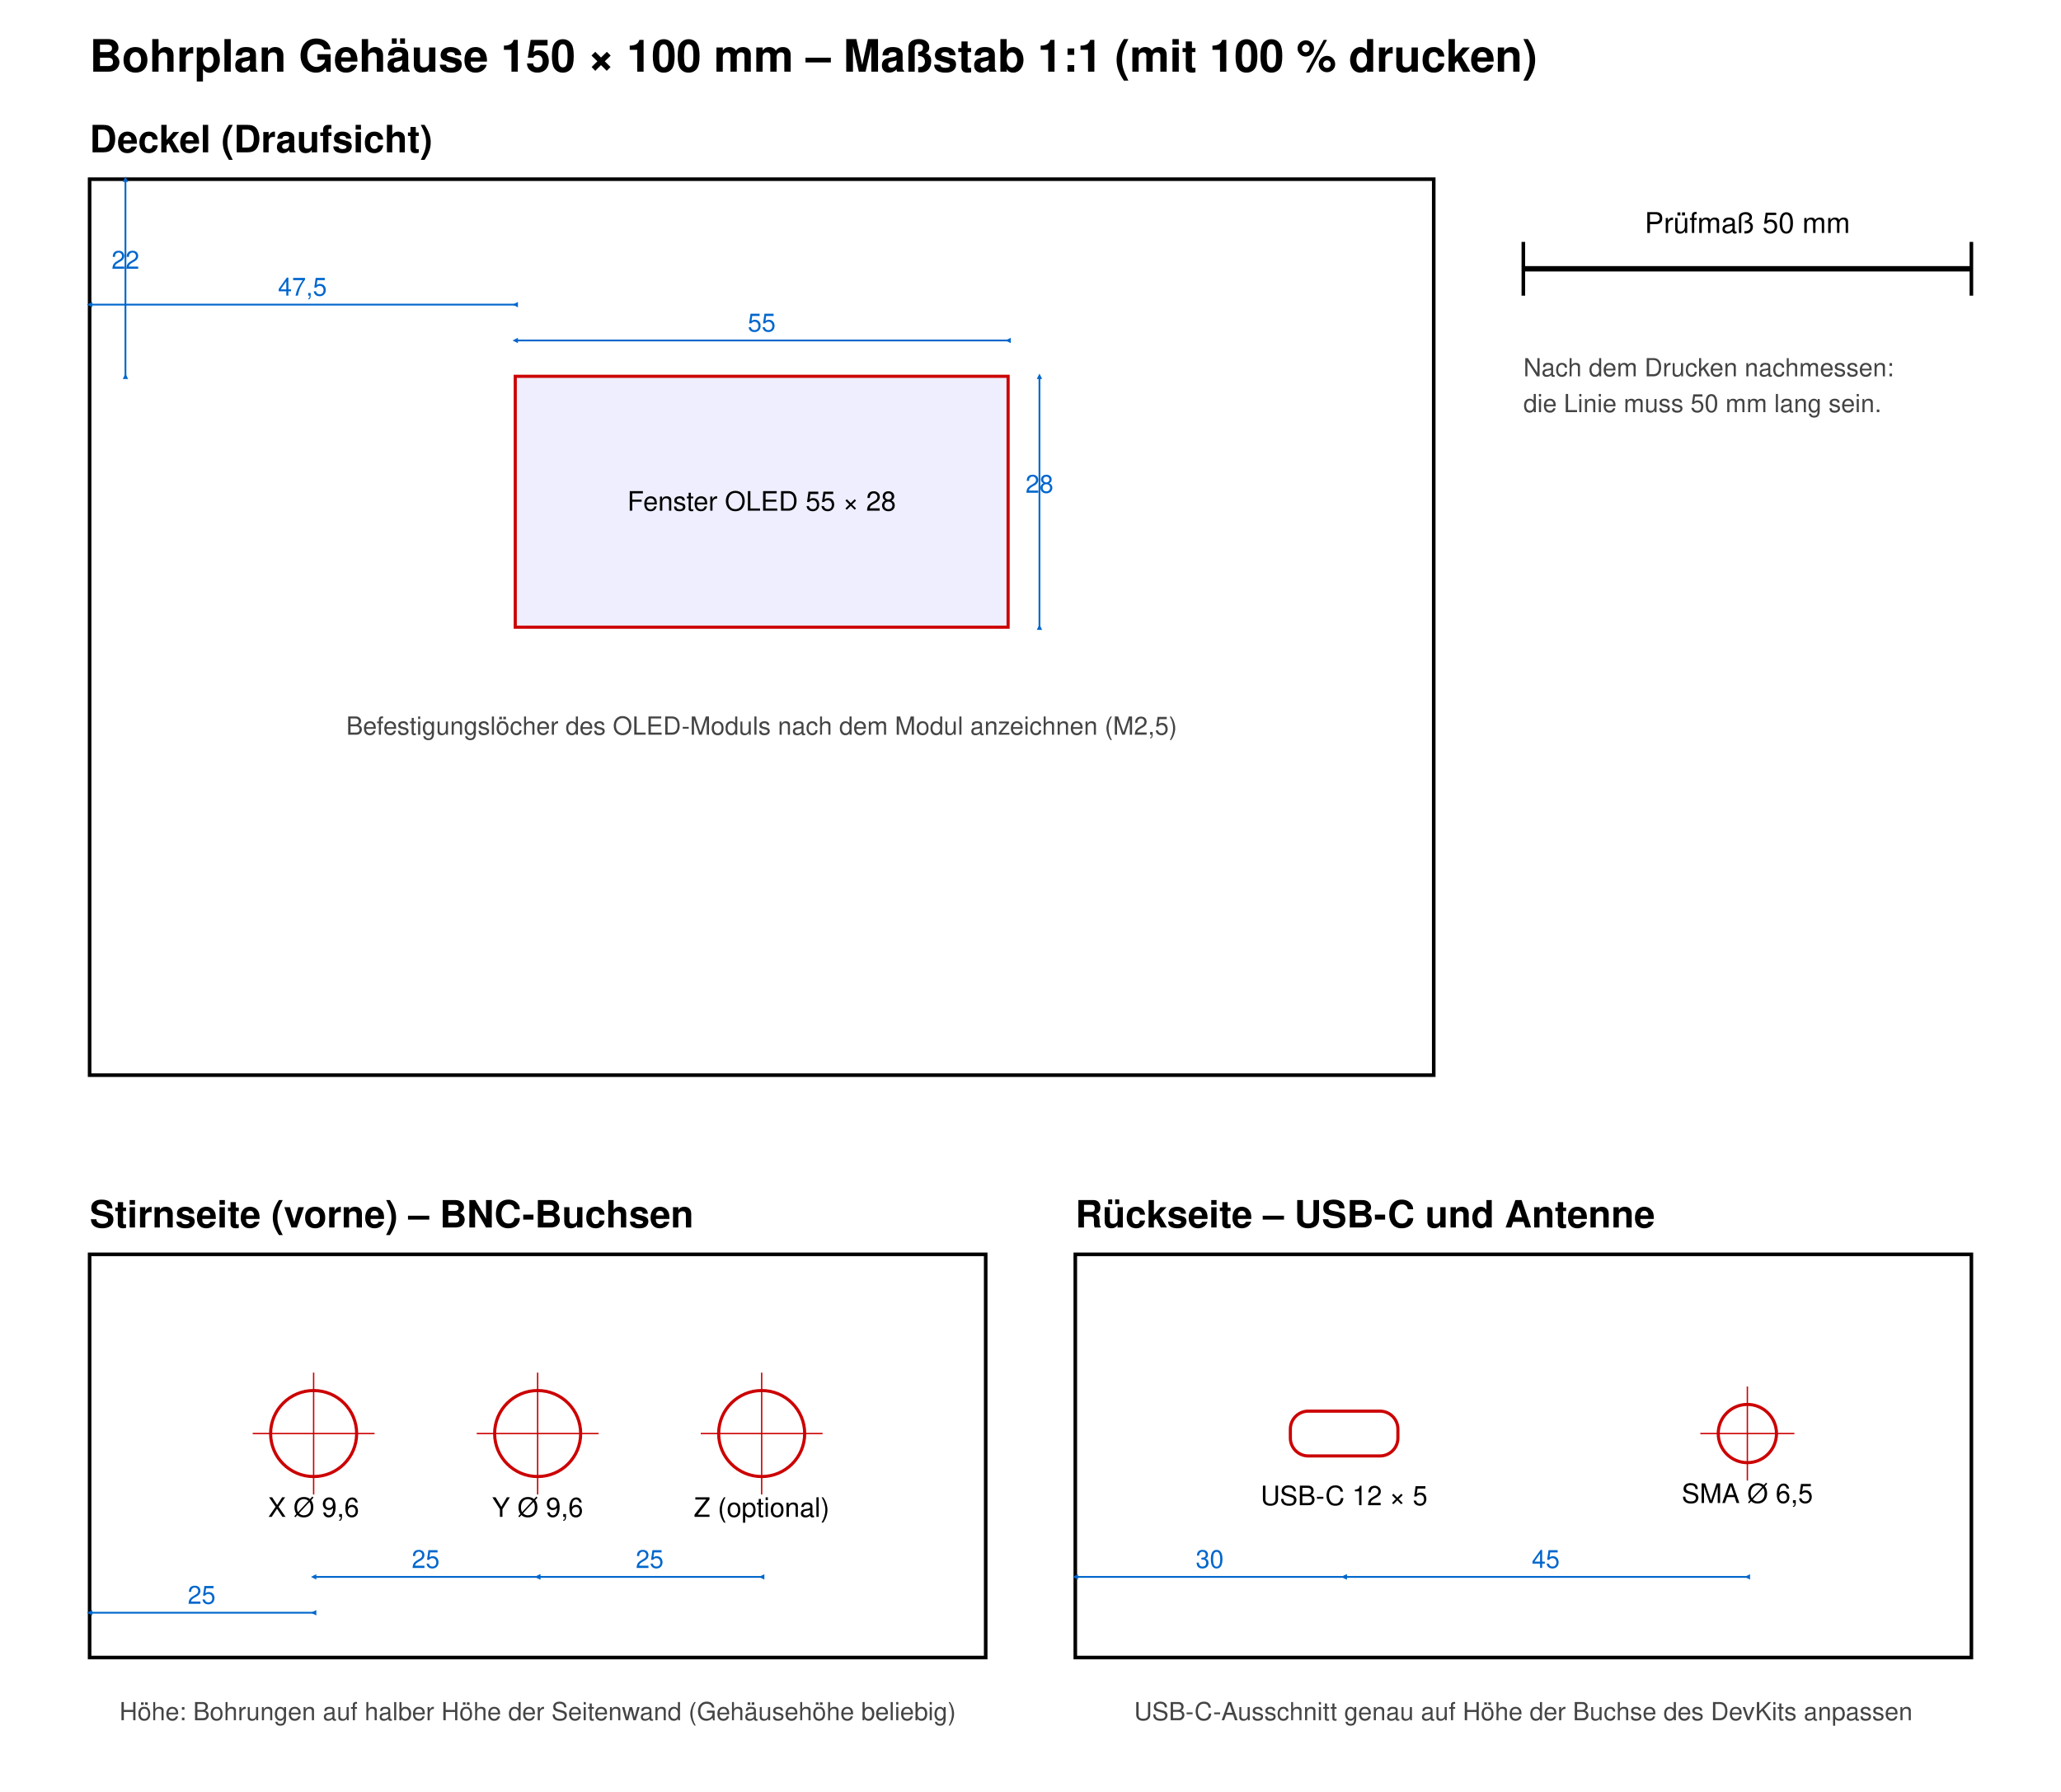
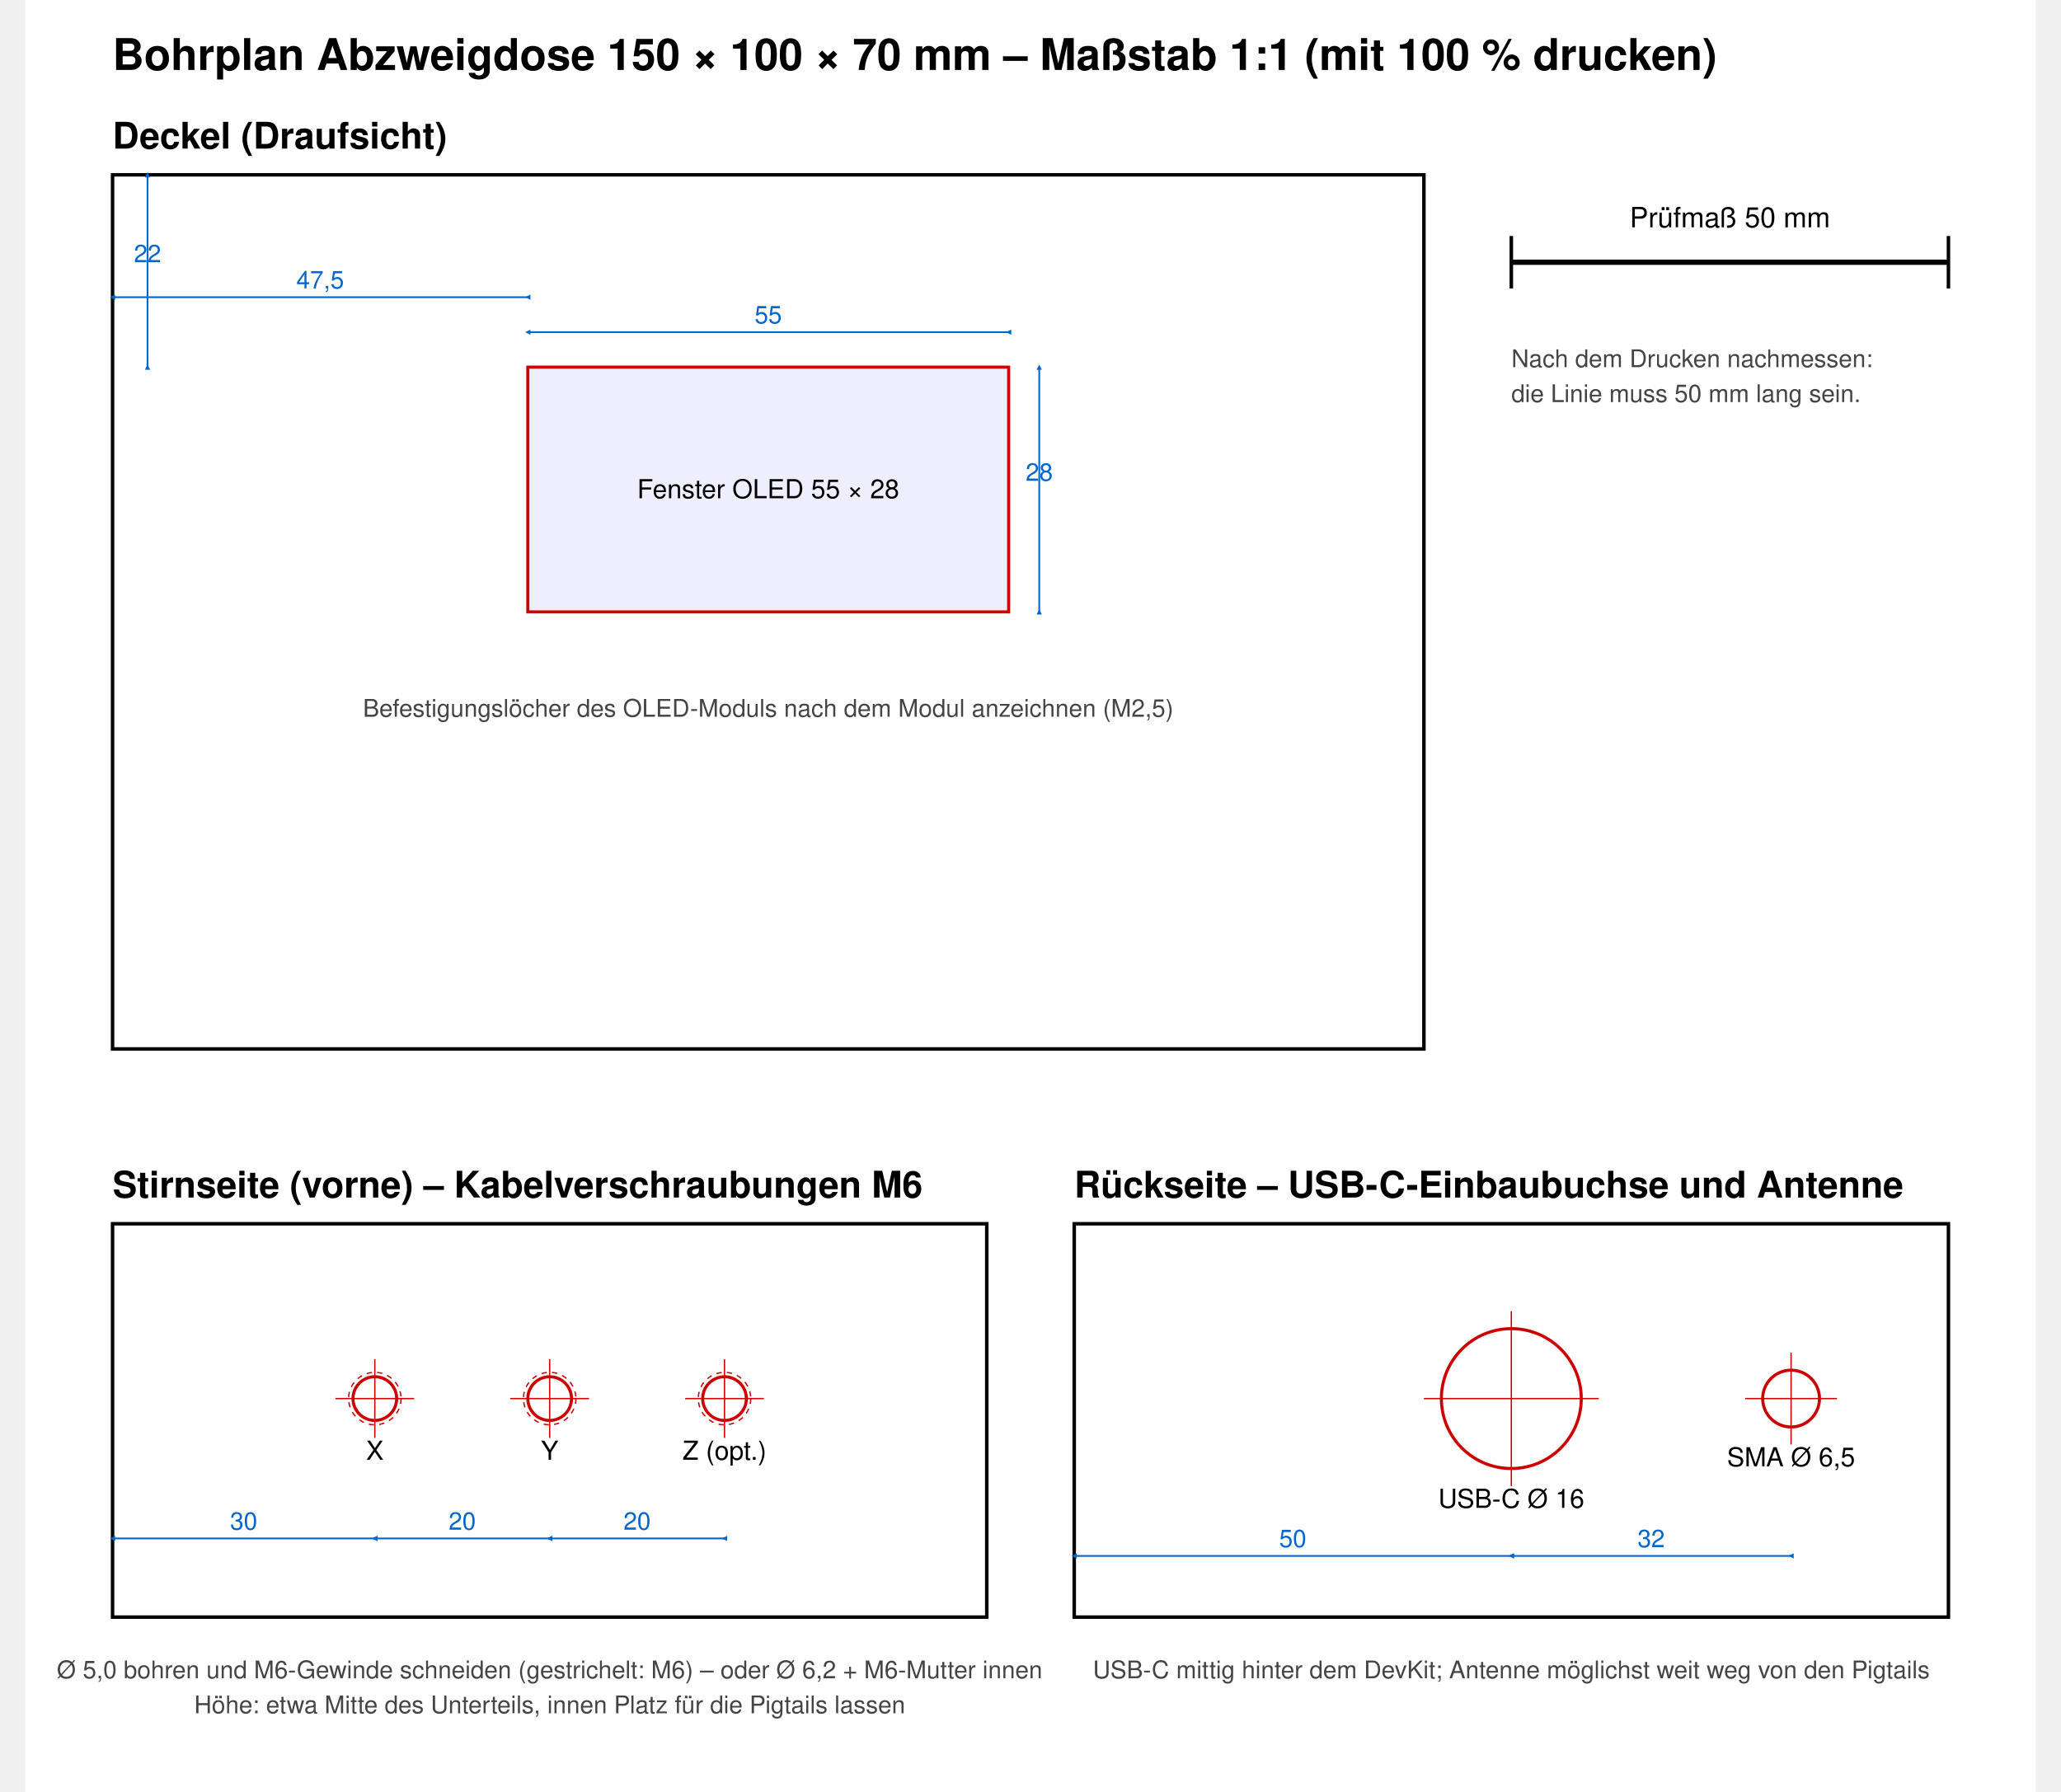
- <svg xmlns="http://www.w3.org/2000/svg" viewBox="0 0 230 200" width="230mm" height="200mm" font-family="Helvetica,Arial,sans-serif">
-   <rect x="0" y="0" width="230" height="200" fill="#fff" />
+ <svg xmlns="http://www.w3.org/2000/svg" viewBox="0 0 230 205" width="230mm" height="200mm" font-family="Helvetica,Arial,sans-serif">
+   <rect x="0" y="0" width="230" height="205" fill="#fff" />
  <defs>
    <marker id="m" viewBox="0 0 4 4" refX="2" refY="2" markerWidth="3" markerHeight="3" orient="auto">
      <path d="M0,2 L4,0 L4,4 z" fill="#06c" />
    </marker>
  </defs>
-   <text x="10" y="8" font-size="5" font-weight="bold">Bohrplan Gehäuse 150 × 100 mm – Maßstab 1:1 (mit 100 % drucken)</text>
+   <text x="10" y="8" font-size="5" font-weight="bold">Bohrplan Abzweigdose 150 × 100 × 70 mm – Maßstab 1:1 (mit 100 % drucken)</text>
  <rect x="10" y="20" width="150" height="100" fill="none" stroke="#000" stroke-width="0.4" />
  <text x="10" y="17" font-size="4.2" font-weight="bold">Deckel (Draufsicht)</text>
  <rect x="57.5" y="42" width="55" height="28" fill="#eef" stroke="#c00" stroke-width="0.35" />
  <text x="85" y="57" text-anchor="middle" font-size="3">Fenster OLED 55 × 28</text>
  <line x1="57.5" y1="38" x2="112.5" y2="38" stroke="#06c" stroke-width="0.2" marker-start="url(#m)" marker-end="url(#m)" />
  <text x="85.0" y="37.0" text-anchor="middle" font-size="2.8" fill="#06c">55</text>
  <line x1="116" y1="42" x2="116" y2="70" stroke="#06c" stroke-width="0.2" marker-start="url(#m)" marker-end="url(#m)" />
  <text x="116.0" y="55.0" text-anchor="middle" font-size="2.8" fill="#06c">28</text>
  <line x1="10" y1="34" x2="57.5" y2="34" stroke="#06c" stroke-width="0.2" marker-start="url(#m)" marker-end="url(#m)" />
  <text x="33.75" y="33.0" text-anchor="middle" font-size="2.8" fill="#06c">47,5</text>
  <line x1="14" y1="20" x2="14" y2="42" stroke="#06c" stroke-width="0.2" marker-start="url(#m)" marker-end="url(#m)" />
  <text x="14.0" y="30.0" text-anchor="middle" font-size="2.8" fill="#06c">22</text>
  <text x="85" y="82" text-anchor="middle" font-size="2.8" fill="#444">Befestigungslöcher des OLED-Moduls nach dem Modul anzeichnen (M2,5)</text>
  <rect x="10" y="140" width="100" height="45" fill="none" stroke="#000" stroke-width="0.4" />
-   <text x="10" y="137" font-size="4.2" font-weight="bold">Stirnseite (vorne) – BNC-Buchsen</text>
-   <circle cx="35" cy="160" r="4.8" fill="none" stroke="#c00" stroke-width="0.35" />
-   <line x1="28.2" y1="160" x2="41.8" y2="160" stroke="#c00" stroke-width="0.15" />
-   <line x1="35" y1="153.2" x2="35" y2="166.8" stroke="#c00" stroke-width="0.15" />
-   <text x="35" y="169.3" text-anchor="middle" font-size="3">X  Ø 9,6</text>
-   <circle cx="60" cy="160" r="4.8" fill="none" stroke="#c00" stroke-width="0.35" />
-   <line x1="53.2" y1="160" x2="66.8" y2="160" stroke="#c00" stroke-width="0.15" />
-   <line x1="60" y1="153.2" x2="60" y2="166.8" stroke="#c00" stroke-width="0.15" />
-   <text x="60" y="169.3" text-anchor="middle" font-size="3">Y  Ø 9,6</text>
-   <circle cx="85" cy="160" r="4.8" fill="none" stroke="#c00" stroke-width="0.35" />
-   <line x1="78.2" y1="160" x2="91.8" y2="160" stroke="#c00" stroke-width="0.15" />
-   <line x1="85" y1="153.2" x2="85" y2="166.8" stroke="#c00" stroke-width="0.15" />
-   <text x="85" y="169.3" text-anchor="middle" font-size="3">Z (optional)</text>
-   <line x1="35" y1="176" x2="60" y2="176" stroke="#06c" stroke-width="0.2" marker-start="url(#m)" marker-end="url(#m)" />
-   <text x="47.5" y="175.0" text-anchor="middle" font-size="2.8" fill="#06c">25</text>
-   <line x1="60" y1="176" x2="85" y2="176" stroke="#06c" stroke-width="0.2" marker-start="url(#m)" marker-end="url(#m)" />
-   <text x="72.5" y="175.0" text-anchor="middle" font-size="2.8" fill="#06c">25</text>
-   <line x1="10" y1="180" x2="35" y2="180" stroke="#06c" stroke-width="0.2" marker-start="url(#m)" marker-end="url(#m)" />
-   <text x="22.5" y="179.0" text-anchor="middle" font-size="2.8" fill="#06c">25</text>
-   <text x="60" y="192" text-anchor="middle" font-size="2.8" fill="#444">Höhe: Bohrungen auf halber Höhe der Seitenwand (Gehäusehöhe beliebig)</text>
+   <text x="10" y="137" font-size="4.2" font-weight="bold">Stirnseite (vorne) – Kabelverschraubungen M6</text>
+   <circle cx="40" cy="160" r="2.5" fill="none" stroke="#c00" stroke-width="0.35" />
+   <line x1="35.5" y1="160" x2="44.5" y2="160" stroke="#c00" stroke-width="0.15" />
+   <line x1="40" y1="155.5" x2="40" y2="164.5" stroke="#c00" stroke-width="0.15" />
+   <text x="40" y="167.0" text-anchor="middle" font-size="3">X</text>
+   <circle cx="40" cy="160" r="3" fill="none" stroke="#c00" stroke-width="0.15" stroke-dasharray="0.6 0.6" />
+   <circle cx="60" cy="160" r="2.5" fill="none" stroke="#c00" stroke-width="0.35" />
+   <line x1="55.5" y1="160" x2="64.5" y2="160" stroke="#c00" stroke-width="0.15" />
+   <line x1="60" y1="155.5" x2="60" y2="164.5" stroke="#c00" stroke-width="0.15" />
+   <text x="60" y="167.0" text-anchor="middle" font-size="3">Y</text>
+   <circle cx="60" cy="160" r="3" fill="none" stroke="#c00" stroke-width="0.15" stroke-dasharray="0.6 0.6" />
+   <circle cx="80" cy="160" r="2.5" fill="none" stroke="#c00" stroke-width="0.35" />
+   <line x1="75.5" y1="160" x2="84.5" y2="160" stroke="#c00" stroke-width="0.15" />
+   <line x1="80" y1="155.5" x2="80" y2="164.5" stroke="#c00" stroke-width="0.15" />
+   <text x="80" y="167.0" text-anchor="middle" font-size="3">Z (opt.)</text>
+   <circle cx="80" cy="160" r="3" fill="none" stroke="#c00" stroke-width="0.15" stroke-dasharray="0.6 0.6" />
+   <line x1="10" y1="176" x2="40" y2="176" stroke="#06c" stroke-width="0.2" marker-start="url(#m)" marker-end="url(#m)" />
+   <text x="25.0" y="175.0" text-anchor="middle" font-size="2.8" fill="#06c">30</text>
+   <line x1="40" y1="176" x2="60" y2="176" stroke="#06c" stroke-width="0.2" marker-start="url(#m)" marker-end="url(#m)" />
+   <text x="50.0" y="175.0" text-anchor="middle" font-size="2.8" fill="#06c">20</text>
+   <line x1="60" y1="176" x2="80" y2="176" stroke="#06c" stroke-width="0.2" marker-start="url(#m)" marker-end="url(#m)" />
+   <text x="70.0" y="175.0" text-anchor="middle" font-size="2.8" fill="#06c">20</text>
+   <text x="60" y="192" text-anchor="middle" font-size="2.8" fill="#444">Ø 5,0 bohren und M6-Gewinde schneiden (gestrichelt: M6) – oder Ø 6,2 + M6-Mutter innen</text>
+   <text x="60" y="196" text-anchor="middle" font-size="2.8" fill="#444">Höhe: etwa Mitte des Unterteils, innen Platz für die Pigtails lassen</text>
  <rect x="120" y="140" width="100" height="45" fill="none" stroke="#000" stroke-width="0.4" />
-   <text x="120" y="137" font-size="4.2" font-weight="bold">Rückseite – USB-C und Antenne</text>
-   <rect x="144" y="157.5" width="12" height="5" rx="2" fill="none" stroke="#c00" stroke-width="0.35" />
-   <text x="150" y="168" text-anchor="middle" font-size="3">USB-C 12 × 5</text>
-   <circle cx="195" cy="160" r="3.25" fill="none" stroke="#c00" stroke-width="0.35" />
-   <line x1="189.75" y1="160" x2="200.25" y2="160" stroke="#c00" stroke-width="0.15" />
-   <line x1="195" y1="154.75" x2="195" y2="165.25" stroke="#c00" stroke-width="0.15" />
-   <text x="195" y="167.75" text-anchor="middle" font-size="3">SMA  Ø 6,5</text>
-   <line x1="120" y1="176" x2="150" y2="176" stroke="#06c" stroke-width="0.2" marker-start="url(#m)" marker-end="url(#m)" />
-   <text x="135.0" y="175.0" text-anchor="middle" font-size="2.8" fill="#06c">30</text>
-   <line x1="150" y1="176" x2="195" y2="176" stroke="#06c" stroke-width="0.2" marker-start="url(#m)" marker-end="url(#m)" />
-   <text x="172.5" y="175.0" text-anchor="middle" font-size="2.8" fill="#06c">45</text>
-   <text x="170" y="192" text-anchor="middle" font-size="2.8" fill="#444">USB-C-Ausschnitt genau auf Höhe der Buchse des DevKits anpassen</text>
+   <text x="120" y="137" font-size="4.2" font-weight="bold">Rückseite – USB-C-Einbaubuchse und Antenne</text>
+   <circle cx="170" cy="160" r="8.0" fill="none" stroke="#c00" stroke-width="0.35" />
+   <line x1="160.0" y1="160" x2="180.0" y2="160" stroke="#c00" stroke-width="0.15" />
+   <line x1="170" y1="150.0" x2="170" y2="170.0" stroke="#c00" stroke-width="0.15" />
+   <text x="170" y="172.5" text-anchor="middle" font-size="3">USB-C  Ø 16</text>
+   <circle cx="202" cy="160" r="3.25" fill="none" stroke="#c00" stroke-width="0.35" />
+   <line x1="196.75" y1="160" x2="207.25" y2="160" stroke="#c00" stroke-width="0.15" />
+   <line x1="202" y1="154.75" x2="202" y2="165.25" stroke="#c00" stroke-width="0.15" />
+   <text x="202" y="167.75" text-anchor="middle" font-size="3">SMA  Ø 6,5</text>
+   <line x1="120" y1="178" x2="170" y2="178" stroke="#06c" stroke-width="0.2" marker-start="url(#m)" marker-end="url(#m)" />
+   <text x="145.0" y="177.0" text-anchor="middle" font-size="2.8" fill="#06c">50</text>
+   <line x1="170" y1="178" x2="202" y2="178" stroke="#06c" stroke-width="0.2" marker-start="url(#m)" marker-end="url(#m)" />
+   <text x="186.0" y="177.0" text-anchor="middle" font-size="2.8" fill="#06c">32</text>
+   <text x="170" y="192" text-anchor="middle" font-size="2.8" fill="#444">USB-C mittig hinter dem DevKit; Antenne möglichst weit weg von den Pigtails</text>
  <line x1="170" y1="30" x2="220" y2="30" stroke="#000" stroke-width="0.6" />
  <line x1="170" y1="27" x2="170" y2="33" stroke="#000" stroke-width="0.4" />
  <line x1="220" y1="27" x2="220" y2="33" stroke="#000" stroke-width="0.4" />
  <text x="195" y="26" text-anchor="middle" font-size="3.2">Prüfmaß 50 mm</text>
  <text x="170" y="42" font-size="2.8" fill="#444">Nach dem Drucken nachmessen:</text>
  <text x="170" y="46" font-size="2.8" fill="#444">die Linie muss 50 mm lang sein.</text>
</svg>
